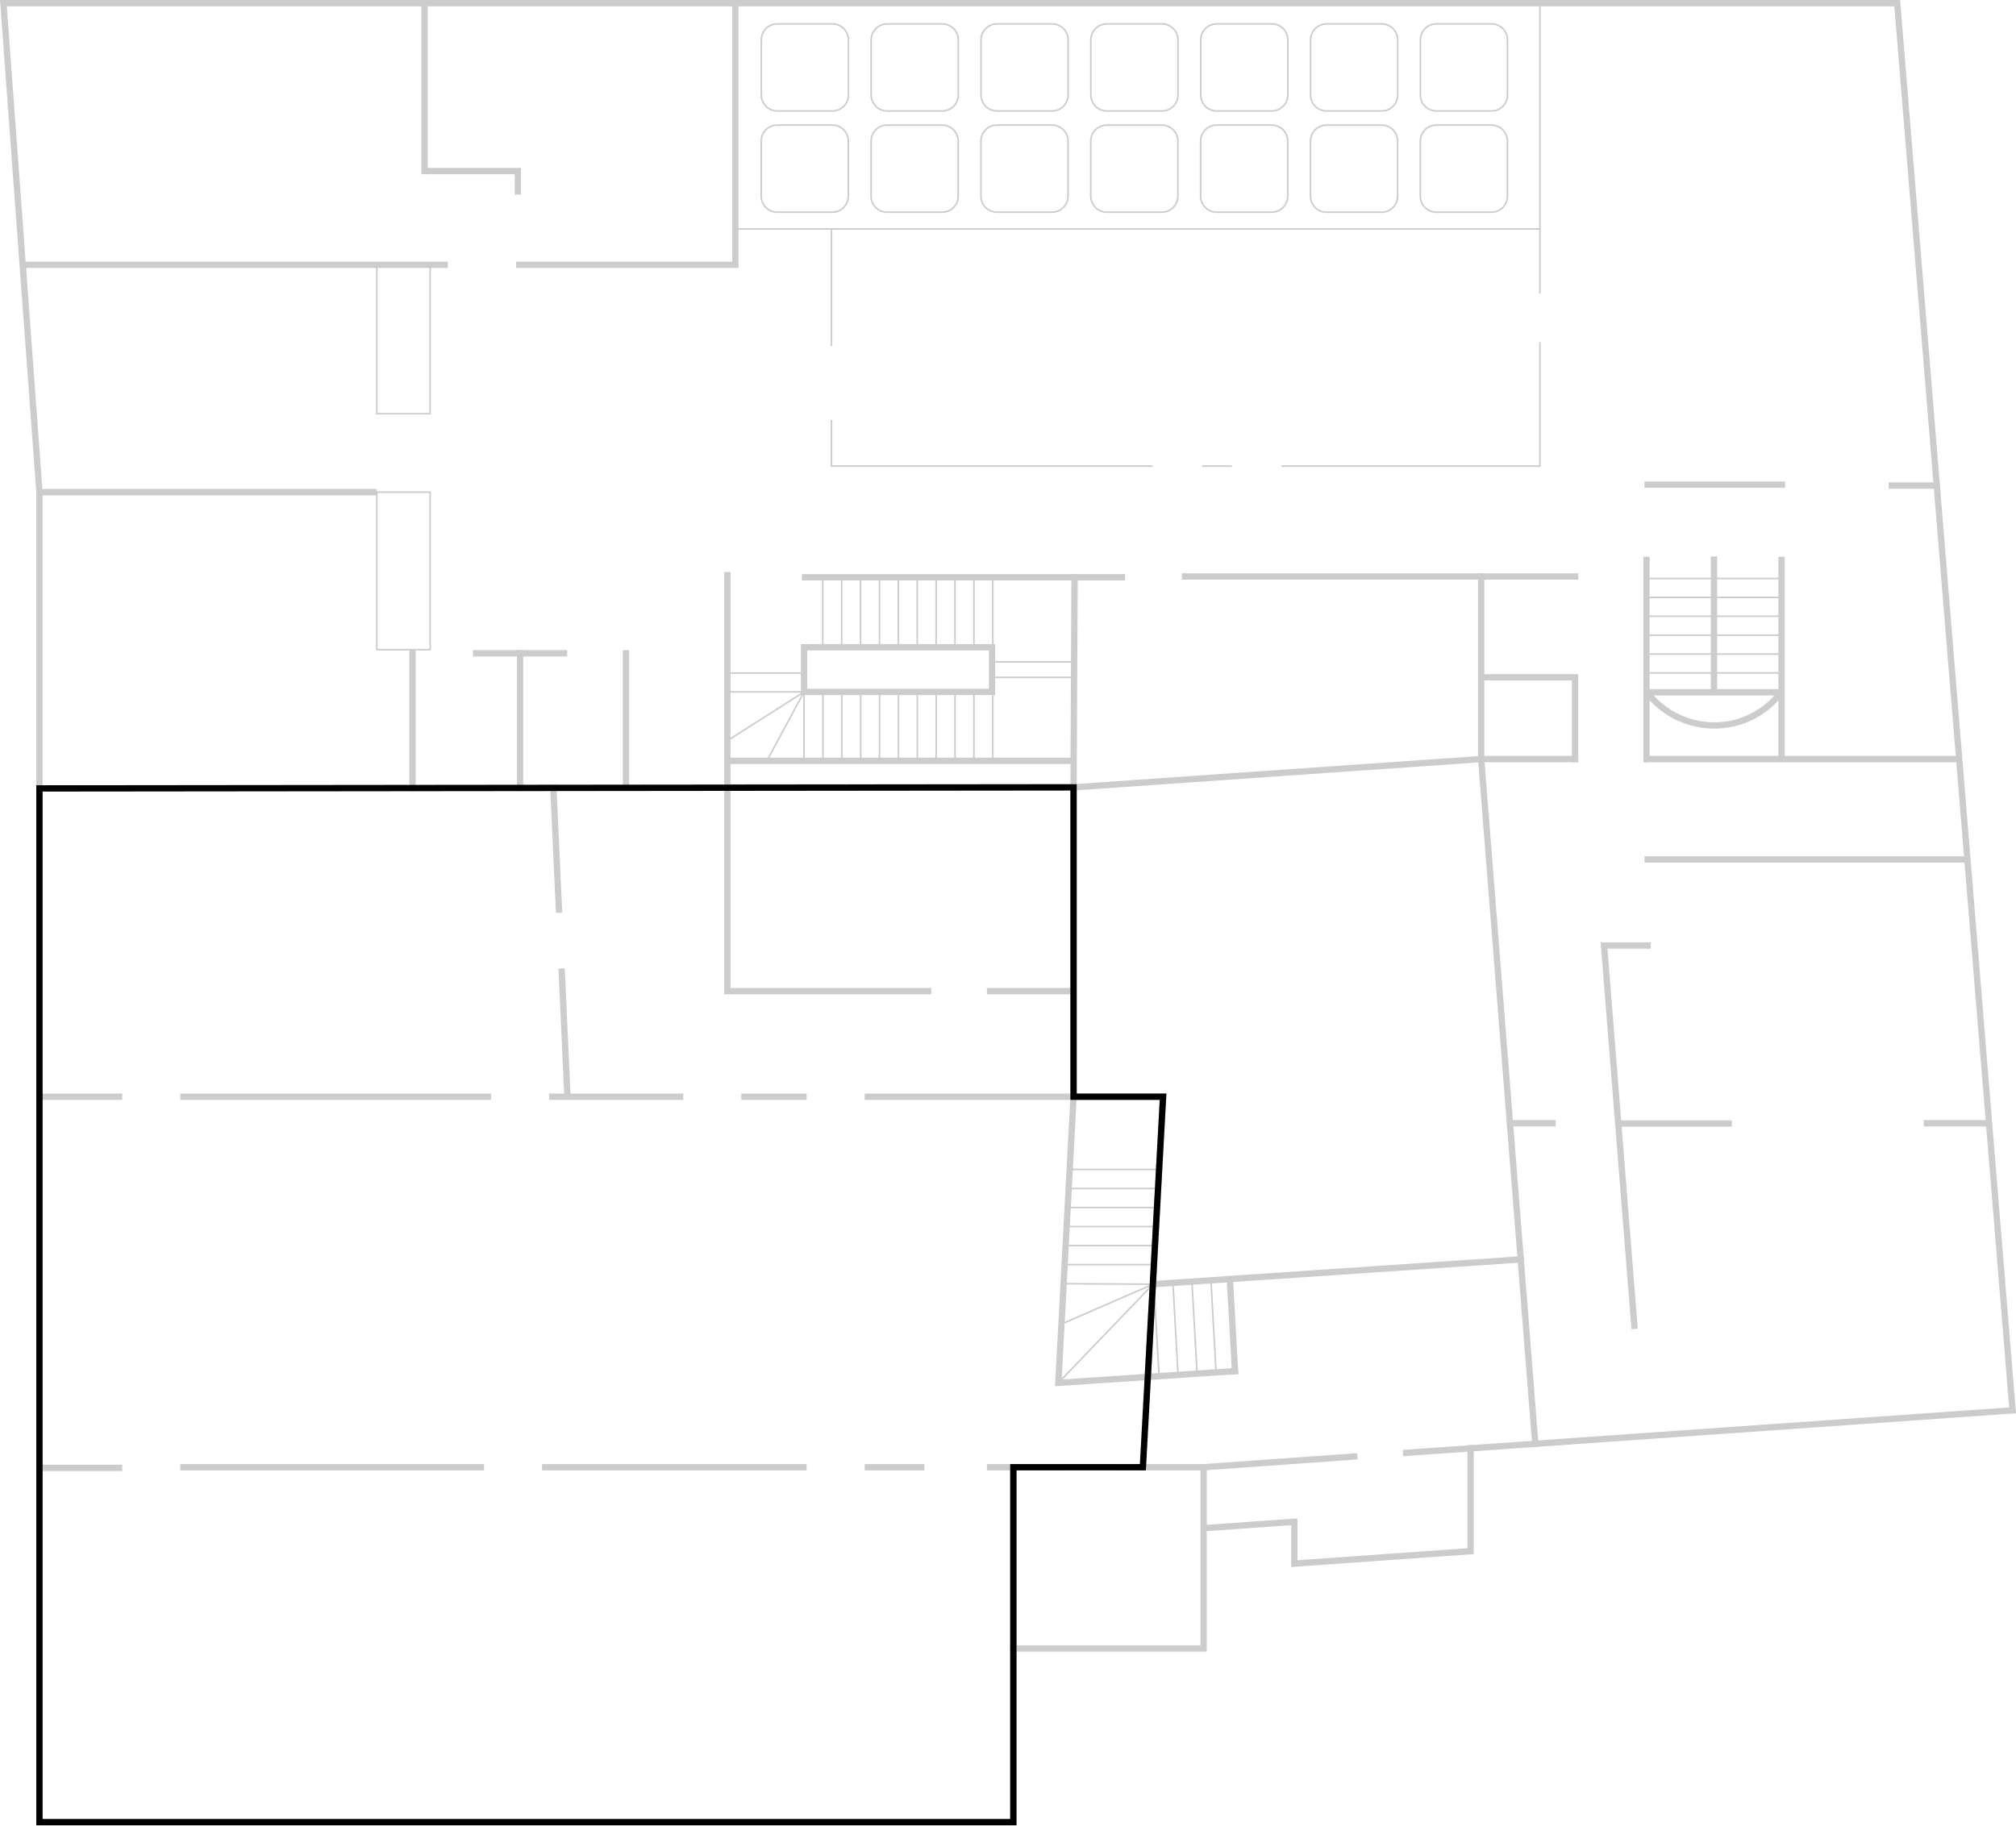
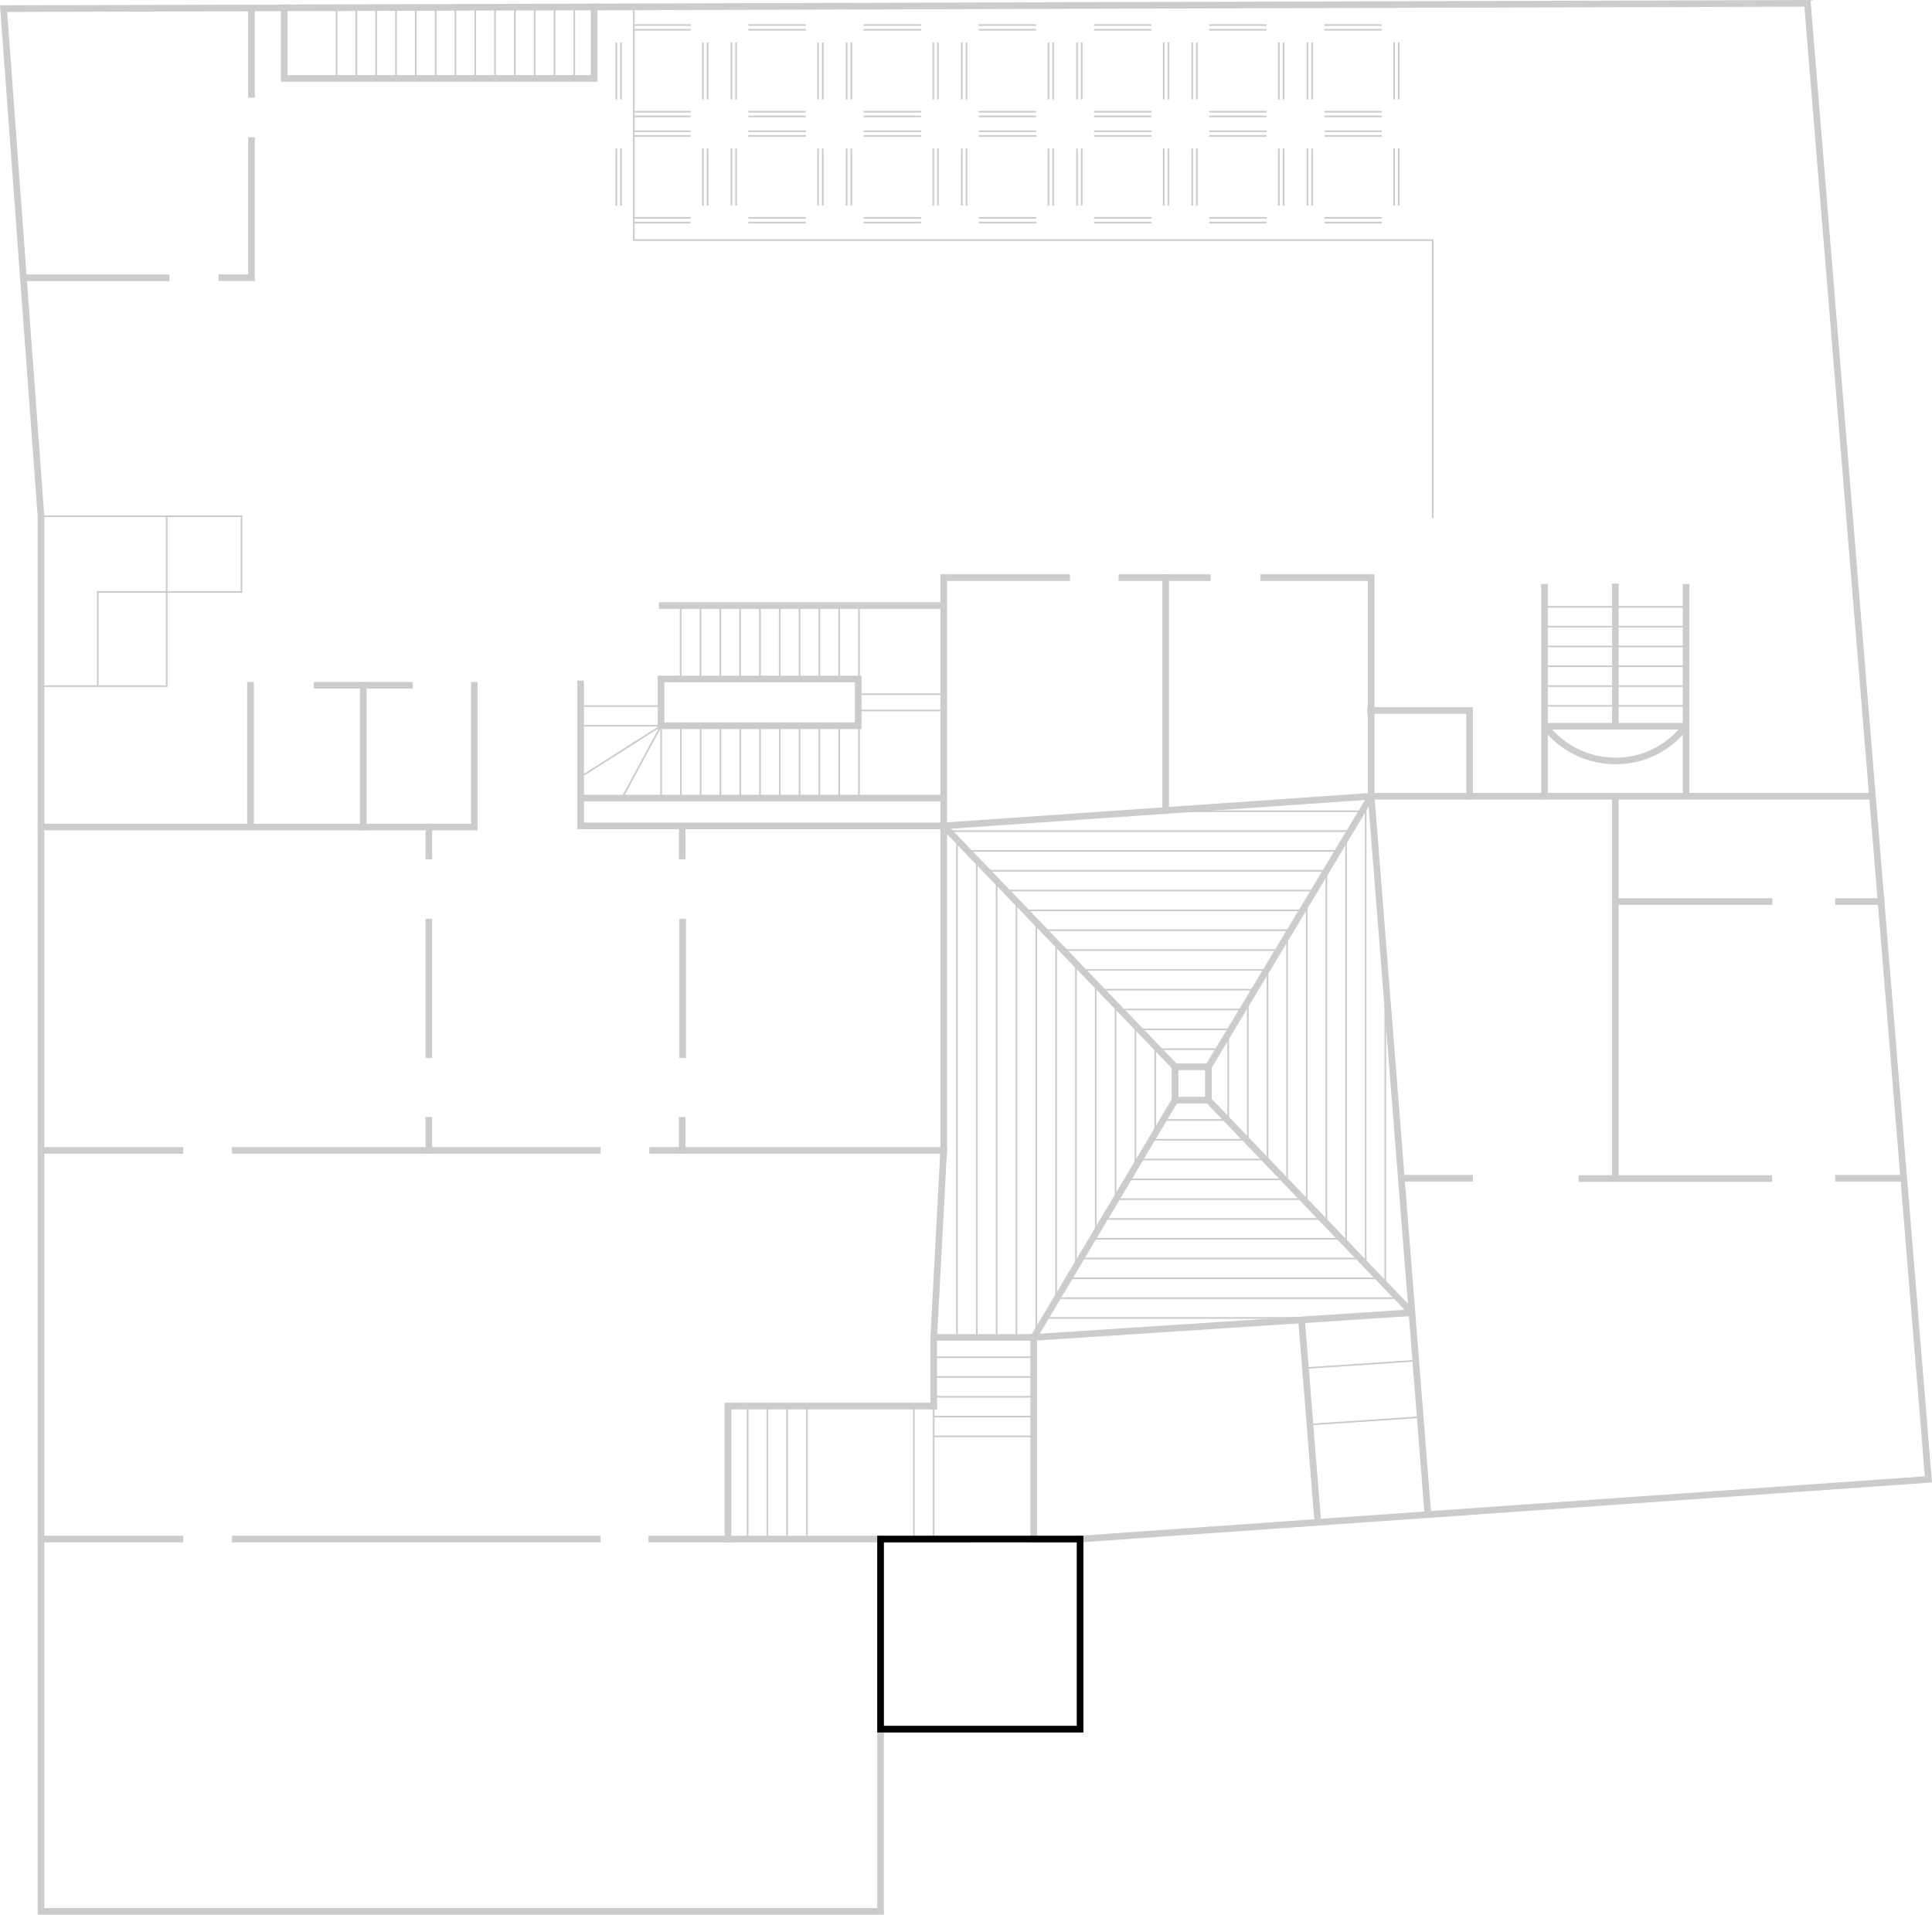
- <svg xmlns="http://www.w3.org/2000/svg" id="Piano_secondo_B" viewBox="0 0 902.13 817.03">
+ <svg xmlns="http://www.w3.org/2000/svg" id="Piano_terra_B" viewBox="0 0 824.42 817.03">
  <defs>
    <style>.cls-1{stroke-linejoin:bevel;}.cls-1,.cls-2,.cls-3{stroke:#ccc;stroke-linecap:square;}.cls-1,.cls-2,.cls-3,.cls-4{fill:none;}.cls-1,.cls-2,.cls-4{stroke-width:2.83px;}.cls-2,.cls-3,.cls-4{stroke-miterlimit:10;}.cls-3{stroke-width:.71px;}.cls-4{stroke:#000;stroke-linecap:round;}</style>
  </defs>
-   <g id="Linee">
-     <path class="cls-3" d="M325.48,309.7s34.96,0,34.32,0l-34.32,21.83" />
-     <path class="cls-1" d="M796.96,309.89h0c-14.99,19.85-44.74,19.69-59.94,0h59.94Z" />
-     <polyline class="cls-2" points="629.2 650.3 900.6 631.29 848.98 1.42 1.53 1.42 17.65 220.3 17.65 815.61 453.46 815.61 453.46 737.86 538.6 737.86 538.6 656.74 605.98 651.94" />
-     <polyline class="cls-2" points="538.81 684.02 579.19 681.15 579.19 699.88 658.07 694.31 658.07 648.26" />
-     <line class="cls-2" x1="198.97" y1="118.54" x2="10.57" y2="118.54" />
-     <line class="cls-2" x1="280.12" y1="352.63" x2="280.12" y2="292.42" />
-     <line class="cls-2" x1="184.6" y1="292.42" x2="184.6" y2="352.72" />
-     <line class="cls-2" x1="232.72" y1="292.42" x2="232.72" y2="352.67" />
-     <line class="cls-2" x1="213.04" y1="292.42" x2="252.4" y2="292.42" />
-     <polyline class="cls-2" points="325.48 257.42 325.48 352.42 480.4 352.42 480.85 258.4 502.03 258.4" />
-     <line class="cls-2" x1="360.28" y1="258.4" x2="480.28" y2="258.4" />
-     <line class="cls-2" x1="325.48" y1="340.56" x2="480.28" y2="340.56" />
-     <rect class="cls-2" x="359.8" y="289.72" width="84.12" height="19.98" />
-     <line class="cls-2" x1="443.07" y1="656.74" x2="476.42" y2="656.74" />
-     <line class="cls-2" x1="82.09" y1="656.74" x2="215.17" y2="656.74" />
-     <line class="cls-2" x1="53.29" y1="490.9" x2="17.65" y2="490.9" />
-     <line class="cls-2" x1="53.29" y1="657.02" x2="17.65" y2="657.02" />
-     <line class="cls-2" x1="218.32" y1="490.9" x2="82.09" y2="490.9" />
-     <line class="cls-2" x1="304.33" y1="490.9" x2="247.12" y2="490.9" />
-     <polyline class="cls-2" points="388.33 490.9 480.4 490.9 520.45 490.9" />
-     <line class="cls-2" x1="736.78" y1="339.76" x2="736.78" y2="250.6" />
-     <line class="cls-2" x1="737.29" y1="339.76" x2="876.23" y2="339.76" />
-     <polyline class="cls-2" points="530.29 258.04 662.8 258.04 662.8 339.76 704.8 339.76" />
-     <line class="cls-2" x1="797.2" y1="250.6" x2="797.2" y2="339.22" />
-     <line class="cls-2" x1="724.57" y1="502.9" x2="773.56" y2="502.9" />
-     <line class="cls-2" x1="453.46" y1="737.86" x2="453.46" y2="656.74" />
-     <line class="cls-3" x1="368.17" y1="258.76" x2="368.17" y2="289.62" />
-     <line class="cls-3" x1="376.63" y1="258.76" x2="376.63" y2="289.62" />
-     <line class="cls-3" x1="385.08" y1="258.76" x2="385.08" y2="289.62" />
-     <line class="cls-3" x1="393.54" y1="258.76" x2="393.54" y2="289.62" />
-     <line class="cls-3" x1="401.99" y1="258.76" x2="401.99" y2="289.62" />
-     <line class="cls-3" x1="410.44" y1="258.76" x2="410.44" y2="289.62" />
-     <line class="cls-3" x1="418.9" y1="258.76" x2="418.9" y2="289.62" />
-     <line class="cls-3" x1="427.35" y1="258.76" x2="427.35" y2="289.62" />
-     <line class="cls-3" x1="435.81" y1="258.76" x2="435.81" y2="289.62" />
-     <line class="cls-3" x1="444.26" y1="258.76" x2="444.26" y2="289.62" />
-     <line class="cls-3" x1="368.25" y1="309.7" x2="368.25" y2="340.56" />
-     <polyline class="cls-3" points="359.8 340.56 359.8 309.7 343.16 340.56" />
-     <line class="cls-3" x1="376.69" y1="309.7" x2="376.69" y2="340.56" />
-     <line class="cls-3" x1="359.42" y1="301.28" x2="326.24" y2="301.28" />
-     <line class="cls-3" x1="385.14" y1="309.7" x2="385.14" y2="340.56" />
-     <line class="cls-3" x1="393.58" y1="309.7" x2="393.58" y2="340.56" />
-     <line class="cls-3" x1="402.03" y1="309.7" x2="402.03" y2="340.56" />
-     <line class="cls-3" x1="410.48" y1="309.7" x2="410.48" y2="340.56" />
-     <line class="cls-3" x1="418.92" y1="309.7" x2="418.92" y2="340.56" />
-     <line class="cls-3" x1="427.37" y1="309.7" x2="427.37" y2="340.56" />
-     <line class="cls-3" x1="435.82" y1="309.7" x2="435.82" y2="340.56" />
-     <line class="cls-3" x1="444.26" y1="309.7" x2="444.26" y2="340.56" />
-     <line class="cls-3" x1="736.9" y1="301.21" x2="767.08" y2="301.21" />
-     <line class="cls-3" x1="736.9" y1="292.75" x2="767.08" y2="292.75" />
-     <line class="cls-3" x1="736.9" y1="284.3" x2="767.08" y2="284.3" />
-     <line class="cls-3" x1="736.9" y1="275.84" x2="767.08" y2="275.84" />
-     <line class="cls-3" x1="736.9" y1="267.39" x2="767.08" y2="267.39" />
-     <line class="cls-3" x1="736.9" y1="258.93" x2="767.08" y2="258.93" />
-     <line class="cls-3" x1="767.2" y1="301.21" x2="797.38" y2="301.21" />
-     <line class="cls-3" x1="767.2" y1="292.75" x2="797.38" y2="292.75" />
-     <line class="cls-3" x1="767.2" y1="284.3" x2="797.38" y2="284.3" />
-     <line class="cls-3" x1="767.2" y1="275.84" x2="797.38" y2="275.84" />
-     <line class="cls-3" x1="767.2" y1="267.39" x2="797.38" y2="267.39" />
-     <line class="cls-3" x1="767.2" y1="258.93" x2="797.38" y2="258.93" />
-     <line class="cls-3" x1="689.08" y1="102.46" x2="689.08" y2="1.42" />
-     <line class="cls-3" x1="689.08" y1="153.5" x2="689.08" y2="208.64" />
-     <polyline class="cls-3" points="329.05 102.46 689.08 102.46 689.08 131.06" />
-     <line class="cls-1" x1="766.99" y1="250.48" x2="766.99" y2="309.76" />
-     <line class="cls-3" x1="443.92" y1="296.24" x2="480.4" y2="296.24" />
-     <line class="cls-3" x1="443.92" y1="303.18" x2="480.4" y2="303.18" />
-     <line class="cls-3" x1="517.27" y1="549.02" x2="477.25" y2="549.02" />
-     <line class="cls-3" x1="518.17" y1="540.5" x2="477.97" y2="540.5" />
-     <line class="cls-3" x1="518.59" y1="531.98" x2="479.18" y2="531.98" />
-     <line class="cls-3" x1="518.89" y1="523.46" x2="479.18" y2="523.46" />
-     <line class="cls-3" x1="517.27" y1="557.54" x2="476.85" y2="557.54" />
-     <line class="cls-3" x1="516.49" y1="566.06" x2="476.4" y2="566.06" />
-     <line class="cls-2" x1="552.65" y1="613.72" x2="550.36" y2="572.75" />
-     <line class="cls-3" x1="544.16" y1="613.88" x2="541.85" y2="572.68" />
-     <line class="cls-3" x1="535.63" y1="614.08" x2="533.36" y2="573.47" />
-     <line class="cls-3" x1="527.14" y1="614.96" x2="524.83" y2="573.62" />
-     <line class="cls-3" x1="518.63" y1="615.5" x2="516.34" y2="574.58" />
-     <polyline class="cls-3" points="475.95 574.58 515.96 574.82 474.91 592.7" />
-     <polyline class="cls-2" points="663.13 303.18 704.8 303.18 704.8 339.76" />
-     <line class="cls-2" x1="737.29" y1="384.7" x2="879.55" y2="384.7" />
-     <line class="cls-2" x1="862.24" y1="502.78" x2="889.72" y2="502.78" />
-     <line class="cls-2" x1="694.72" y1="502.78" x2="675.76" y2="502.78" />
-     <polyline class="cls-2" points="232.36 118.54 329.05 118.54 329.05 2.72" />
-     <line class="cls-3" x1="573.73" y1="208.64" x2="688.75" y2="208.64" />
-     <line class="cls-3" x1="538.33" y1="208.64" x2="550.93" y2="208.64" />
-     <polyline class="cls-3" points="372.07 188.3 372.07 208.64 515.4 208.64" />
-     <line class="cls-3" x1="372.07" y1="102.46" x2="372.07" y2="154.58" />
-     <rect class="cls-3" x="340.68" y="10.69" width="38.98" height="38.98" rx="7.16" ry="7.16" transform="translate(390.35 -329.99) rotate(90)" />
-     <rect class="cls-3" x="389.84" y="10.69" width="38.98" height="38.98" rx="7.16" ry="7.16" transform="translate(439.51 -379.15) rotate(90)" />
-     <rect class="cls-3" x="438.99" y="10.69" width="38.98" height="38.98" rx="7.16" ry="7.16" transform="translate(488.66 -428.3) rotate(90)" />
-     <rect class="cls-3" x="488.15" y="10.69" width="38.98" height="38.98" rx="7.16" ry="7.16" transform="translate(537.82 -477.46) rotate(90)" />
-     <rect class="cls-3" x="537.3" y="10.69" width="38.98" height="38.98" rx="7.16" ry="7.16" transform="translate(586.97 -526.61) rotate(90)" />
-     <rect class="cls-3" x="586.46" y="10.69" width="38.98" height="38.98" rx="7.16" ry="7.16" transform="translate(636.13 -575.77) rotate(90)" />
-     <rect class="cls-3" x="635.61" y="10.69" width="38.98" height="38.98" rx="7.16" ry="7.16" transform="translate(685.28 -624.92) rotate(90)" />
-     <rect class="cls-3" x="340.64" y="55.99" width="38.98" height="38.98" rx="7.16" ry="7.16" transform="translate(435.61 -284.65) rotate(90)" />
-     <rect class="cls-3" x="389.8" y="55.99" width="38.98" height="38.98" rx="7.16" ry="7.16" transform="translate(484.77 -333.8) rotate(90)" />
-     <rect class="cls-3" x="438.95" y="55.99" width="38.98" height="38.98" rx="7.16" ry="7.16" transform="translate(533.92 -382.96) rotate(90)" />
-     <rect class="cls-3" x="488.11" y="55.99" width="38.98" height="38.98" rx="7.16" ry="7.16" transform="translate(583.08 -432.11) rotate(90)" />
-     <rect class="cls-3" x="537.26" y="55.99" width="38.98" height="38.98" rx="7.16" ry="7.16" transform="translate(632.23 -481.27) rotate(90)" />
-     <rect class="cls-3" x="586.42" y="55.99" width="38.98" height="38.98" rx="7.16" ry="7.16" transform="translate(681.39 -530.42) rotate(90)" />
-     <rect class="cls-3" x="635.57" y="55.99" width="38.98" height="38.98" rx="7.16" ry="7.16" transform="translate(730.54 -579.58) rotate(90)" />
-     <line class="cls-2" x1="737.29" y1="216.92" x2="797.38" y2="216.92" />
-     <line class="cls-2" x1="846.58" y1="217.34" x2="866.53" y2="217.34" />
-     <line class="cls-2" x1="17.65" y1="220.3" x2="167.17" y2="220.3" />
-     <rect class="cls-3" x="168.61" y="220.3" width="23.88" height="70.48" />
-     <rect class="cls-3" x="168.61" y="118.54" width="23.88" height="66.64" />
-     <line class="cls-2" x1="251.38" y1="434.9" x2="253.91" y2="490.46" />
-     <line class="cls-2" x1="247.63" y1="352.67" x2="250.11" y2="407.14" />
-     <polyline class="cls-2" points="325.48 352.42 325.48 443.64 415.3 443.64" />
-     <line class="cls-2" x1="479.89" y1="443.64" x2="443.07" y2="443.64" />
-     <line class="cls-2" x1="538.6" y1="656.74" x2="500.3" y2="656.74" />
-     <line class="cls-2" x1="662.8" y1="258.04" x2="704.8" y2="258.04" />
-     <polyline class="cls-2" points="680.5 563.72 515.96 574.82 520.45 490.9" />
-     <polyline class="cls-2" points="552.65 613.72 473.59 618.98 480.4 490.9 480.4 352.42 662.8 339.76 687.01 646.13" />
-     <line class="cls-3" x1="473.59" y1="618.98" x2="515.96" y2="574.82" />
-     <polyline class="cls-2" points="189.97 2.78 189.97 76.57 231.73 76.57 231.73 85.7" />
-     <polyline class="cls-2" points="731.35 593.42 717.79 423.2 737.29 423.2" />
-     <line class="cls-2" x1="333.13" y1="490.9" x2="359.53" y2="490.9" />
-     <line class="cls-2" x1="243.97" y1="656.74" x2="359.53" y2="656.74" />
-     <line class="cls-2" x1="388.33" y1="656.74" x2="412.21" y2="656.74" />
-     <line class="cls-2" x1="515.96" y1="574.88" x2="513.65" y2="616.3" />
-   </g>
-   <polygon class="cls-4" points="17.65 352.9 480.4 352.42 480.4 490.9 520.45 490.9 511.42 656.74 453.46 656.74 453.46 815.61 17.65 815.61 17.65 352.9" />
+   <path class="cls-3" d="M247.77,309.7s34.96,0,34.32,0l-34.32,21.83" />
+   <path class="cls-1" d="M719.25,309.89h0c-14.99,19.85-44.74,19.69-59.94,0h59.94Z" />
+   <polygon class="cls-2" points="1.53 3.7 17.49 220.3 17.49 815.62 375.75 815.62 375.75 737.86 460.89 737.86 460.89 656.74 822.89 631.29 771.27 1.42 1.53 3.7" />
+   <line class="cls-2" x1="107.31" y1="3.39" x2="107.31" y2="40.3" />
+   <polyline class="cls-2" points="107.31 59.98 107.31 118.51 94.65 118.51" />
+   <line class="cls-2" x1="70.89" y1="118.54" x2="10.05" y2="118.54" />
+   <polyline class="cls-2" points="17.49 352.9 202.41 352.9 202.41 292.42" />
+   <line class="cls-2" x1="106.89" y1="292.42" x2="106.89" y2="352.06" />
+   <line class="cls-2" x1="155.01" y1="292.42" x2="155.01" y2="352.9" />
+   <line class="cls-2" x1="135.33" y1="292.42" x2="174.69" y2="292.42" />
+   <polyline class="cls-2" points="247.77 291.82 247.77 352.42 402.69 352.42 402.69 246.46 455.13 246.46" />
+   <line class="cls-2" x1="282.57" y1="258.4" x2="402.57" y2="258.4" />
+   <line class="cls-2" x1="247.77" y1="340.56" x2="402.57" y2="340.56" />
+   <rect class="cls-2" x="282.09" y="289.72" width="84.12" height="19.98" />
+   <polyline class="cls-2" points="398.44 599.98 398.44 570.7 402.69 490.9 402.69 352.42 585.09 339.76 609.3 646.14" />
+   <line class="cls-2" x1="278.13" y1="656.74" x2="398.44" y2="656.74" />
+   <line class="cls-2" x1="100.4" y1="656.74" x2="254.85" y2="656.74" />
+   <line class="cls-2" x1="17.49" y1="656.74" x2="76.76" y2="656.74" />
+   <line class="cls-2" x1="76.76" y1="490.9" x2="17.55" y2="490.9" />
+   <line class="cls-2" x1="254.85" y1="490.9" x2="100.4" y2="490.9" />
+   <line class="cls-2" x1="402.69" y1="490.9" x2="278.49" y2="490.9" />
+   <line class="cls-2" x1="659.07" y1="339.76" x2="659.07" y2="250.6" />
+   <polyline class="cls-2" points="539.25 246.46 585.09 246.46 585.09 339.76 798.33 339.76" />
+   <line class="cls-2" x1="719.49" y1="250.6" x2="719.49" y2="339.22" />
+   <line class="cls-2" x1="689.28" y1="502.36" x2="689.28" y2="339.76" />
+   <line class="cls-2" x1="675.03" y1="502.9" x2="754.77" y2="502.9" />
+   <line class="cls-2" x1="398.44" y1="656.74" x2="412.21" y2="656.74" />
+   <line class="cls-2" x1="375.75" y1="737.86" x2="375.75" y2="656.74" />
+   <polyline class="cls-2" points="441.09 570.7 441.09 656.74 460.89 656.74" />
+   <polyline class="cls-2" points="121.26 3.35 121.26 33.46 253.51 33.46 253.51 2.95" />
+   <line class="cls-3" x1="143.61" y1="3.28" x2="143.61" y2="33.46" />
+   <line class="cls-3" x1="152.06" y1="3.28" x2="152.06" y2="33.46" />
+   <line class="cls-3" x1="160.51" y1="3.28" x2="160.51" y2="33.46" />
+   <line class="cls-3" x1="168.97" y1="3.28" x2="168.97" y2="33.46" />
+   <line class="cls-3" x1="177.42" y1="3.28" x2="177.42" y2="33.46" />
+   <line class="cls-3" x1="185.88" y1="3.28" x2="185.88" y2="33.46" />
+   <line class="cls-3" x1="194.33" y1="3.28" x2="194.33" y2="33.46" />
+   <line class="cls-3" x1="202.79" y1="3.28" x2="202.79" y2="33.46" />
+   <line class="cls-3" x1="211.24" y1="3.28" x2="211.24" y2="33.46" />
+   <line class="cls-3" x1="219.7" y1="3.28" x2="219.7" y2="33.46" />
+   <line class="cls-3" x1="228.15" y1="3.28" x2="228.15" y2="33.46" />
+   <line class="cls-3" x1="236.61" y1="3.28" x2="236.61" y2="33.46" />
+   <line class="cls-3" x1="245.06" y1="3.28" x2="245.06" y2="33.46" />
+   <line class="cls-3" x1="290.46" y1="258.76" x2="290.46" y2="289.62" />
+   <line class="cls-3" x1="298.91" y1="258.76" x2="298.91" y2="289.62" />
+   <line class="cls-3" x1="307.37" y1="258.76" x2="307.37" y2="289.62" />
+   <line class="cls-3" x1="315.82" y1="258.76" x2="315.82" y2="289.62" />
+   <line class="cls-3" x1="324.28" y1="258.76" x2="324.28" y2="289.62" />
+   <line class="cls-3" x1="332.73" y1="258.76" x2="332.73" y2="289.62" />
+   <line class="cls-3" x1="341.19" y1="258.76" x2="341.19" y2="289.62" />
+   <line class="cls-3" x1="349.64" y1="258.76" x2="349.64" y2="289.62" />
+   <line class="cls-3" x1="358.09" y1="258.76" x2="358.09" y2="289.62" />
+   <line class="cls-3" x1="366.55" y1="258.76" x2="366.55" y2="289.62" />
+   <line class="cls-3" x1="290.53" y1="309.7" x2="290.53" y2="340.56" />
+   <polyline class="cls-3" points="282.09 340.56 282.09 309.7 265.45 340.56" />
+   <line class="cls-3" x1="298.98" y1="309.7" x2="298.98" y2="340.56" />
+   <line class="cls-3" x1="281.7" y1="301.29" x2="248.53" y2="301.29" />
+   <line class="cls-3" x1="307.42" y1="309.7" x2="307.42" y2="340.56" />
+   <line class="cls-3" x1="315.87" y1="309.7" x2="315.87" y2="340.56" />
+   <line class="cls-3" x1="324.32" y1="309.7" x2="324.32" y2="340.56" />
+   <line class="cls-3" x1="332.76" y1="309.7" x2="332.76" y2="340.56" />
+   <line class="cls-3" x1="341.21" y1="309.7" x2="341.21" y2="340.56" />
+   <line class="cls-3" x1="349.66" y1="309.7" x2="349.66" y2="340.56" />
+   <line class="cls-3" x1="358.1" y1="309.7" x2="358.1" y2="340.56" />
+   <line class="cls-3" x1="366.55" y1="309.7" x2="366.55" y2="340.56" />
+   <line class="cls-3" x1="576.14" y1="354.64" x2="404.82" y2="354.64" />
+   <line class="cls-3" x1="581.22" y1="346.18" x2="497.43" y2="346.18" />
+   <line class="cls-3" x1="571.17" y1="363.1" x2="412.89" y2="363.1" />
+   <line class="cls-3" x1="565.96" y1="371.56" x2="420.95" y2="371.56" />
+   <line class="cls-3" x1="560.91" y1="380.02" x2="429.19" y2="380.02" />
+   <line class="cls-3" x1="555.75" y1="388.48" x2="437.46" y2="388.48" />
+   <line class="cls-3" x1="550.78" y1="396.94" x2="445.44" y2="396.94" />
+   <line class="cls-3" x1="545.8" y1="405.4" x2="453.48" y2="405.4" />
+   <line class="cls-3" x1="540.45" y1="413.86" x2="462.09" y2="413.86" />
+   <line class="cls-3" x1="534.82" y1="422.32" x2="469.81" y2="422.32" />
+   <line class="cls-3" x1="530.61" y1="430.78" x2="477.9" y2="430.78" />
+   <line class="cls-3" x1="492.96" y1="446.42" x2="492.96" y2="483.82" />
+   <line class="cls-3" x1="484.5" y1="437.73" x2="484.5" y2="497.85" />
+   <line class="cls-3" x1="476.04" y1="428.8" x2="476.04" y2="511.7" />
+   <line class="cls-3" x1="467.58" y1="419.99" x2="467.58" y2="526.24" />
+   <line class="cls-3" x1="459.12" y1="411.18" x2="459.12" y2="540.44" />
+   <line class="cls-3" x1="450.66" y1="402.72" x2="450.66" y2="553.93" />
+   <line class="cls-3" x1="442.2" y1="393.47" x2="442.2" y2="568.84" />
+   <line class="cls-3" x1="433.74" y1="384.7" x2="433.74" y2="570.7" />
+   <line class="cls-3" x1="425.28" y1="375.95" x2="425.28" y2="570.7" />
+   <line class="cls-3" x1="416.82" y1="367.14" x2="416.82" y2="570.7" />
+   <line class="cls-3" x1="408.36" y1="358.33" x2="408.36" y2="570.7" />
+   <line class="cls-3" x1="525.15" y1="439.24" x2="486.09" y2="439.24" />
+   <line class="cls-3" x1="520.17" y1="447.7" x2="494.41" y2="447.7" />
+   <line class="cls-3" x1="524.1" y1="477.91" x2="524.1" y2="441.17" />
+   <line class="cls-3" x1="532.47" y1="486.77" x2="532.47" y2="427.21" />
+   <line class="cls-3" x1="540.85" y1="495.78" x2="540.85" y2="413.86" />
+   <line class="cls-3" x1="549.23" y1="504.53" x2="549.23" y2="399.37" />
+   <line class="cls-3" x1="557.61" y1="513.28" x2="557.61" y2="385.44" />
+   <line class="cls-3" x1="565.99" y1="522.03" x2="565.99" y2="371.56" />
+   <line class="cls-3" x1="574.37" y1="530.78" x2="574.37" y2="358.33" />
+   <line class="cls-3" x1="582.75" y1="539.53" x2="582.75" y2="343.64" />
+   <line class="cls-3" x1="591.13" y1="547.62" x2="591.13" y2="418.39" />
+   <line class="cls-3" x1="450.93" y1="553.93" x2="596.37" y2="553.93" />
+   <line class="cls-3" x1="446.31" y1="562.38" x2="566.61" y2="562.38" />
+   <line class="cls-3" x1="456.21" y1="545.48" x2="588.33" y2="545.48" />
+   <line class="cls-3" x1="460.87" y1="537.04" x2="580.41" y2="537.04" />
+   <line class="cls-3" x1="466.29" y1="528.59" x2="572.31" y2="528.59" />
+   <line class="cls-3" x1="470.85" y1="520.14" x2="564.33" y2="520.14" />
+   <line class="cls-3" x1="476.73" y1="511.7" x2="556.17" y2="511.7" />
+   <line class="cls-3" x1="481.31" y1="503.25" x2="548.07" y2="503.25" />
+   <line class="cls-3" x1="486.31" y1="494.8" x2="540.31" y2="494.8" />
+   <line class="cls-3" x1="491.13" y1="486.36" x2="532.05" y2="486.36" />
+   <line class="cls-3" x1="496.17" y1="477.91" x2="523.55" y2="477.91" />
+   <line class="cls-3" x1="659.18" y1="301.21" x2="689.37" y2="301.21" />
+   <line class="cls-3" x1="659.18" y1="292.76" x2="689.37" y2="292.76" />
+   <line class="cls-3" x1="659.18" y1="284.3" x2="689.37" y2="284.3" />
+   <line class="cls-3" x1="659.18" y1="275.85" x2="689.37" y2="275.85" />
+   <line class="cls-3" x1="659.18" y1="267.39" x2="689.37" y2="267.39" />
+   <line class="cls-3" x1="659.18" y1="258.94" x2="689.37" y2="258.94" />
+   <line class="cls-3" x1="689.49" y1="301.21" x2="719.67" y2="301.21" />
+   <line class="cls-3" x1="689.49" y1="292.76" x2="719.67" y2="292.76" />
+   <line class="cls-3" x1="689.49" y1="284.3" x2="719.67" y2="284.3" />
+   <line class="cls-3" x1="689.49" y1="275.85" x2="719.67" y2="275.85" />
+   <line class="cls-3" x1="689.49" y1="267.39" x2="719.67" y2="267.39" />
+   <line class="cls-3" x1="689.49" y1="258.94" x2="719.67" y2="258.94" />
+   <line class="cls-2" x1="478.77" y1="246.46" x2="515.19" y2="246.46" />
+   <line class="cls-2" x1="497.43" y1="246.46" x2="497.43" y2="345.58" />
+   <rect class="cls-2" x="501.42" y="455.23" width="14.22" height="14.22" />
+   <line class="cls-2" x1="515.64" y1="455.23" x2="585.09" y2="339.76" />
+   <line class="cls-2" x1="501.42" y1="469.45" x2="441.09" y2="570.7" />
+   <polyline class="cls-1" points="515.64 469.45 602.49 560.14 441.09 570.7 398.44 570.7" />
+   <line class="cls-2" x1="501.42" y1="455.23" x2="402.69" y2="352.42" />
+   <polyline class="cls-3" points="270.45 2.42 270.45 102.46 611.37 102.46 611.37 220.66" />
+   <line class="cls-2" x1="183" y1="352.9" x2="183" y2="365.26" />
+   <line class="cls-2" x1="183" y1="393.47" x2="183" y2="450.04" />
+   <line class="cls-2" x1="291.3" y1="393.47" x2="291.3" y2="450.04" />
+   <line class="cls-2" x1="183" y1="478.06" x2="183" y2="490.9" />
+   <line class="cls-2" x1="291.12" y1="352.9" x2="291.12" y2="365.26" />
+   <line class="cls-2" x1="291.12" y1="478.06" x2="291.12" y2="490.9" />
+   <polyline class="cls-2" points="398.44 599.98 327.45 599.98 310.63 599.98 310.63 656.74" />
+   <line class="cls-1" x1="689.28" y1="250.48" x2="689.28" y2="309.77" />
+   <line class="cls-3" x1="366.21" y1="296.24" x2="402.69" y2="296.24" />
+   <line class="cls-3" x1="366.21" y1="303.18" x2="402.69" y2="303.18" />
+   <polyline class="cls-3" points="17.49 292.78 71.13 292.78 71.13 252.58 103.05 252.58 103.05 220.3 17.49 220.3" />
+   <polyline class="cls-3" points="41.73 292.78 41.73 252.58 71.13 252.58 71.13 220.3" />
+   <line class="cls-3" x1="319" y1="600.21" x2="319" y2="656.45" />
+   <line class="cls-3" x1="327.45" y1="600.21" x2="327.45" y2="656.45" />
+   <line class="cls-3" x1="335.89" y1="600.21" x2="335.89" y2="656.45" />
+   <line class="cls-3" x1="344.34" y1="600.21" x2="344.34" y2="656.45" />
+   <line class="cls-3" x1="440.82" y1="604.49" x2="398.71" y2="604.49" />
+   <line class="cls-3" x1="440.82" y1="596.04" x2="398.35" y2="596.04" />
+   <line class="cls-3" x1="440.82" y1="587.59" x2="398.35" y2="587.59" />
+   <line class="cls-3" x1="440.82" y1="579.15" x2="398.35" y2="579.15" />
+   <line class="cls-3" x1="440.82" y1="612.93" x2="398.71" y2="612.93" />
+   <line class="cls-3" x1="398.4" y1="656.45" x2="398.4" y2="600.21" />
+   <line class="cls-3" x1="389.96" y1="656.45" x2="389.96" y2="600.21" />
+   <polyline class="cls-2" points="584.85 303.18 627.09 303.18 627.09 339.76" />
+   <line class="cls-2" x1="555.44" y1="563.65" x2="562.31" y2="649.31" />
+   <line class="cls-3" x1="559.69" y1="607.83" x2="605.74" y2="604.73" />
+   <line class="cls-3" x1="557.38" y1="583.77" x2="603.43" y2="580.67" />
+   <line class="cls-2" x1="689.49" y1="384.7" x2="754.89" y2="384.7" />
+   <line class="cls-2" x1="784.53" y1="384.7" x2="802.65" y2="384.7" />
+   <line class="cls-2" x1="784.53" y1="502.78" x2="812.01" y2="502.78" />
+   <line class="cls-2" x1="627.09" y1="502.78" x2="598.05" y2="502.78" />
+   <line class="cls-3" x1="294.36" y1="92.97" x2="270.56" y2="92.97" />
+   <line class="cls-3" x1="270.56" y1="94.97" x2="294.36" y2="94.97" />
+   <line class="cls-3" x1="270.56" y1="58" x2="294.36" y2="58" />
+   <line class="cls-3" x1="294.36" y1="56" x2="270.56" y2="56" />
+   <line class="cls-3" x1="301.95" y1="87.38" x2="301.95" y2="63.75" />
+   <line class="cls-3" x1="299.95" y1="63.75" x2="299.95" y2="87.38" />
+   <line class="cls-3" x1="264.97" y1="63.75" x2="264.97" y2="87.38" />
+   <line class="cls-3" x1="262.97" y1="63.75" x2="262.97" y2="87.38" />
+   <line class="cls-3" x1="294.36" y1="47.67" x2="270.56" y2="47.67" />
+   <line class="cls-3" x1="270.56" y1="49.67" x2="294.36" y2="49.67" />
+   <line class="cls-3" x1="270.56" y1="12.7" x2="294.36" y2="12.7" />
+   <line class="cls-3" x1="294.36" y1="10.7" x2="270.56" y2="10.7" />
+   <line class="cls-3" x1="301.95" y1="42.08" x2="301.95" y2="18.45" />
+   <line class="cls-3" x1="299.95" y1="18.45" x2="299.95" y2="42.08" />
+   <line class="cls-3" x1="264.97" y1="18.45" x2="264.97" y2="42.08" />
+   <line class="cls-3" x1="262.97" y1="18.45" x2="262.97" y2="42.08" />
+   <line class="cls-3" x1="343.51" y1="92.97" x2="319.71" y2="92.97" />
+   <line class="cls-3" x1="319.71" y1="94.97" x2="343.51" y2="94.97" />
+   <line class="cls-3" x1="319.71" y1="58" x2="343.51" y2="58" />
+   <line class="cls-3" x1="343.51" y1="56" x2="319.71" y2="56" />
+   <line class="cls-3" x1="351.1" y1="87.38" x2="351.1" y2="63.75" />
+   <line class="cls-3" x1="349.1" y1="63.75" x2="349.1" y2="87.38" />
+   <line class="cls-3" x1="314.12" y1="63.75" x2="314.12" y2="87.38" />
+   <line class="cls-3" x1="312.12" y1="63.75" x2="312.12" y2="87.38" />
+   <line class="cls-3" x1="343.51" y1="47.67" x2="319.71" y2="47.67" />
+   <line class="cls-3" x1="319.71" y1="49.67" x2="343.51" y2="49.67" />
+   <line class="cls-3" x1="319.71" y1="12.7" x2="343.51" y2="12.7" />
+   <line class="cls-3" x1="343.51" y1="10.7" x2="319.71" y2="10.7" />
+   <line class="cls-3" x1="351.1" y1="42.08" x2="351.1" y2="18.45" />
+   <line class="cls-3" x1="349.1" y1="18.45" x2="349.1" y2="42.08" />
+   <line class="cls-3" x1="314.12" y1="18.45" x2="314.12" y2="42.08" />
+   <line class="cls-3" x1="312.12" y1="18.45" x2="312.12" y2="42.08" />
+   <line class="cls-3" x1="392.67" y1="92.97" x2="368.87" y2="92.97" />
+   <line class="cls-3" x1="368.87" y1="94.97" x2="392.67" y2="94.97" />
+   <line class="cls-3" x1="368.87" y1="58" x2="392.67" y2="58" />
+   <line class="cls-3" x1="392.67" y1="56" x2="368.87" y2="56" />
+   <line class="cls-3" x1="400.26" y1="87.38" x2="400.26" y2="63.75" />
+   <line class="cls-3" x1="398.26" y1="63.75" x2="398.26" y2="87.38" />
+   <line class="cls-3" x1="363.28" y1="63.75" x2="363.28" y2="87.38" />
+   <line class="cls-3" x1="361.28" y1="63.75" x2="361.28" y2="87.38" />
+   <line class="cls-3" x1="392.67" y1="47.67" x2="368.87" y2="47.67" />
+   <line class="cls-3" x1="368.87" y1="49.67" x2="392.67" y2="49.67" />
+   <line class="cls-3" x1="368.87" y1="12.7" x2="392.67" y2="12.7" />
+   <line class="cls-3" x1="392.67" y1="10.7" x2="368.87" y2="10.7" />
+   <line class="cls-3" x1="400.26" y1="42.08" x2="400.26" y2="18.45" />
+   <line class="cls-3" x1="398.26" y1="18.45" x2="398.26" y2="42.08" />
+   <line class="cls-3" x1="363.28" y1="18.45" x2="363.28" y2="42.08" />
+   <line class="cls-3" x1="361.28" y1="18.45" x2="361.28" y2="42.08" />
+   <line class="cls-3" x1="441.82" y1="92.97" x2="418.02" y2="92.97" />
+   <line class="cls-3" x1="418.02" y1="94.97" x2="441.82" y2="94.97" />
+   <line class="cls-3" x1="418.02" y1="58" x2="441.82" y2="58" />
+   <line class="cls-3" x1="441.82" y1="56" x2="418.02" y2="56" />
+   <line class="cls-3" x1="449.41" y1="87.38" x2="449.41" y2="63.75" />
+   <line class="cls-3" x1="447.41" y1="63.75" x2="447.41" y2="87.38" />
+   <line class="cls-3" x1="412.43" y1="63.75" x2="412.43" y2="87.38" />
+   <line class="cls-3" x1="410.43" y1="63.75" x2="410.43" y2="87.38" />
+   <line class="cls-3" x1="441.82" y1="47.67" x2="418.02" y2="47.67" />
+   <line class="cls-3" x1="418.02" y1="49.67" x2="441.82" y2="49.67" />
+   <line class="cls-3" x1="418.02" y1="12.7" x2="441.82" y2="12.7" />
+   <line class="cls-3" x1="441.82" y1="10.7" x2="418.02" y2="10.7" />
+   <line class="cls-3" x1="449.41" y1="42.08" x2="449.41" y2="18.45" />
+   <line class="cls-3" x1="447.41" y1="18.45" x2="447.41" y2="42.08" />
+   <line class="cls-3" x1="412.43" y1="18.45" x2="412.43" y2="42.08" />
+   <line class="cls-3" x1="410.43" y1="18.45" x2="410.43" y2="42.08" />
+   <line class="cls-3" x1="490.98" y1="92.97" x2="467.18" y2="92.97" />
+   <line class="cls-3" x1="467.18" y1="94.97" x2="490.98" y2="94.97" />
+   <line class="cls-3" x1="467.18" y1="58" x2="490.98" y2="58" />
+   <line class="cls-3" x1="490.98" y1="56" x2="467.18" y2="56" />
+   <line class="cls-3" x1="498.57" y1="87.38" x2="498.57" y2="63.75" />
+   <line class="cls-3" x1="496.57" y1="63.75" x2="496.57" y2="87.38" />
+   <line class="cls-3" x1="461.59" y1="63.75" x2="461.59" y2="87.38" />
+   <line class="cls-3" x1="459.59" y1="63.75" x2="459.59" y2="87.38" />
+   <line class="cls-3" x1="490.98" y1="47.67" x2="467.18" y2="47.67" />
+   <line class="cls-3" x1="467.18" y1="49.67" x2="490.98" y2="49.67" />
+   <line class="cls-3" x1="467.18" y1="12.7" x2="490.98" y2="12.7" />
+   <line class="cls-3" x1="490.98" y1="10.7" x2="467.18" y2="10.7" />
+   <line class="cls-3" x1="498.57" y1="42.08" x2="498.57" y2="18.45" />
+   <line class="cls-3" x1="496.57" y1="18.45" x2="496.57" y2="42.08" />
+   <line class="cls-3" x1="461.59" y1="18.45" x2="461.59" y2="42.08" />
+   <line class="cls-3" x1="459.59" y1="18.45" x2="459.59" y2="42.08" />
+   <line class="cls-3" x1="540.13" y1="92.97" x2="516.33" y2="92.97" />
+   <line class="cls-3" x1="516.33" y1="94.97" x2="540.13" y2="94.97" />
+   <line class="cls-3" x1="516.33" y1="58" x2="540.13" y2="58" />
+   <line class="cls-3" x1="540.13" y1="56" x2="516.33" y2="56" />
+   <line class="cls-3" x1="547.72" y1="87.38" x2="547.72" y2="63.75" />
+   <line class="cls-3" x1="545.72" y1="63.75" x2="545.72" y2="87.38" />
+   <line class="cls-3" x1="510.74" y1="63.75" x2="510.74" y2="87.38" />
+   <line class="cls-3" x1="508.74" y1="63.75" x2="508.74" y2="87.38" />
+   <line class="cls-3" x1="540.13" y1="47.67" x2="516.33" y2="47.67" />
+   <line class="cls-3" x1="516.33" y1="49.67" x2="540.13" y2="49.67" />
+   <line class="cls-3" x1="516.33" y1="12.7" x2="540.13" y2="12.7" />
+   <line class="cls-3" x1="540.13" y1="10.7" x2="516.33" y2="10.7" />
+   <line class="cls-3" x1="547.72" y1="42.08" x2="547.72" y2="18.45" />
+   <line class="cls-3" x1="545.72" y1="18.45" x2="545.72" y2="42.08" />
+   <line class="cls-3" x1="510.74" y1="18.45" x2="510.74" y2="42.08" />
+   <line class="cls-3" x1="508.74" y1="18.45" x2="508.74" y2="42.08" />
+   <line class="cls-3" x1="589.29" y1="92.97" x2="565.49" y2="92.97" />
+   <line class="cls-3" x1="565.49" y1="94.97" x2="589.29" y2="94.97" />
+   <line class="cls-3" x1="565.49" y1="58" x2="589.29" y2="58" />
+   <line class="cls-3" x1="589.29" y1="56" x2="565.49" y2="56" />
+   <line class="cls-3" x1="596.88" y1="87.38" x2="596.88" y2="63.75" />
+   <line class="cls-3" x1="594.88" y1="63.75" x2="594.88" y2="87.38" />
+   <line class="cls-3" x1="559.9" y1="63.75" x2="559.9" y2="87.38" />
+   <line class="cls-3" x1="557.9" y1="63.75" x2="557.9" y2="87.38" />
+   <line class="cls-3" x1="589.29" y1="47.67" x2="565.49" y2="47.67" />
+   <line class="cls-3" x1="565.49" y1="49.67" x2="589.29" y2="49.67" />
+   <line class="cls-3" x1="565.49" y1="12.7" x2="589.29" y2="12.7" />
+   <line class="cls-3" x1="589.29" y1="10.7" x2="565.49" y2="10.7" />
+   <line class="cls-3" x1="596.88" y1="42.08" x2="596.88" y2="18.45" />
+   <line class="cls-3" x1="594.88" y1="18.45" x2="594.88" y2="42.08" />
+   <line class="cls-3" x1="559.9" y1="18.45" x2="559.9" y2="42.08" />
+   <line class="cls-3" x1="557.9" y1="18.45" x2="557.9" y2="42.08" />
+   <rect class="cls-4" x="375.75" y="656.74" width="85.14" height="81.12" />
</svg>
